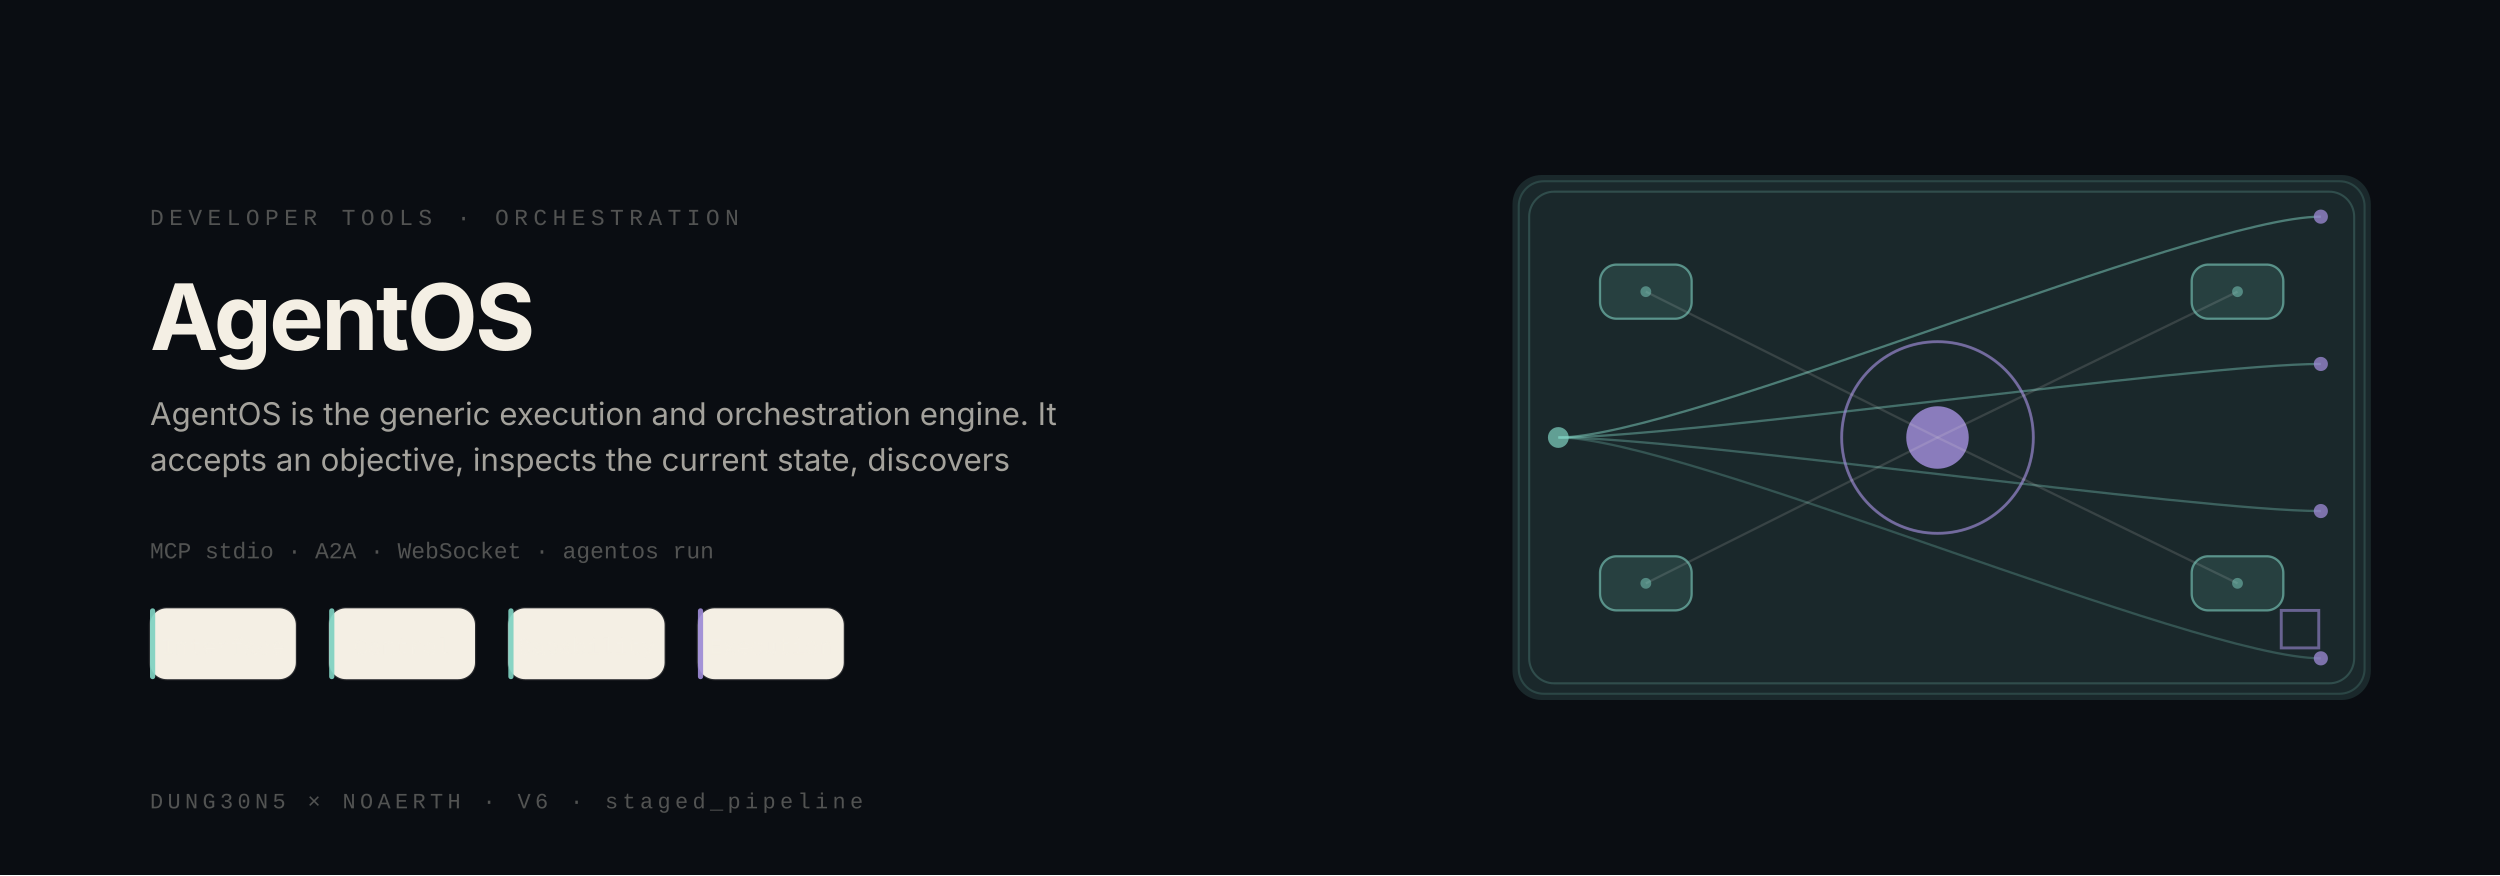
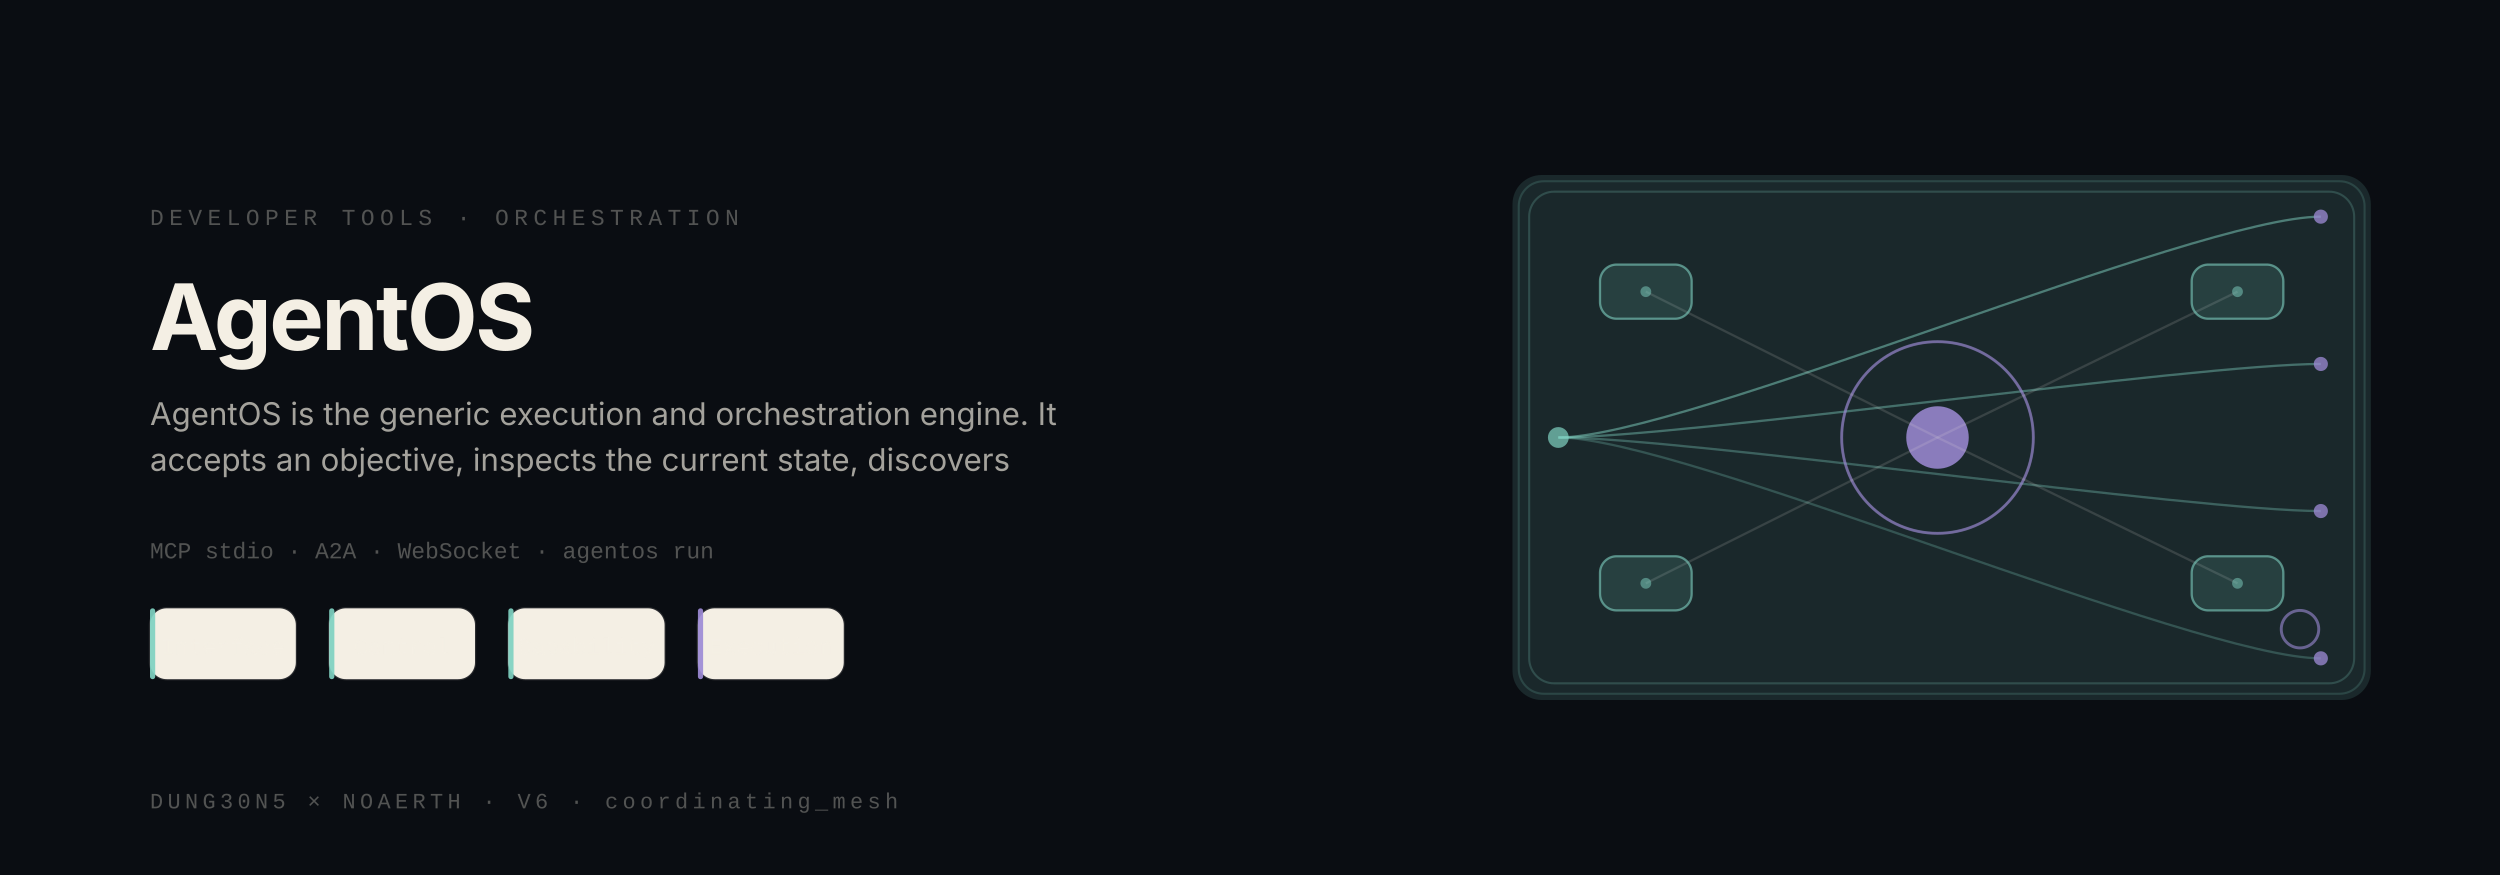
<svg xmlns="http://www.w3.org/2000/svg" viewBox="0 0 1200 420" width="1200" height="420" role="img" aria-label="AgentOS: Interface Layer → Control Layer → Capability Layer → Execution Layer">
  <rect width="1200" height="420" fill="#0a0d12" />
  <text x="72" y="108" font-family="ui-monospace, SFMono-Regular, Menlo, Monaco, Consolas, 'Liberation Mono', monospace" font-size="11" letter-spacing="2.6" fill="#f4efe44f">DEVELOPER TOOLS · ORCHESTRATION</text>
  <text x="72" y="168" font-family="-apple-system, BlinkMacSystemFont, 'Segoe UI', Inter, Helvetica, Arial, sans-serif" font-size="44" font-weight="660" letter-spacing="-1.2" fill="#f4efe4">AgentOS</text>
  <text x="72" y="204" font-family="-apple-system, BlinkMacSystemFont, 'Segoe UI', Inter, Helvetica, Arial, sans-serif" font-size="15" fill="#f4efe4a8">AgentOS is the generic execution and orchestration engine. It</text>
  <text x="72" y="226" font-family="-apple-system, BlinkMacSystemFont, 'Segoe UI', Inter, Helvetica, Arial, sans-serif" font-size="15" fill="#f4efe4a8">accepts an objective, inspects the current state, discovers</text>
  <text x="72" y="268" font-family="ui-monospace, SFMono-Regular, Menlo, Monaco, Consolas, 'Liberation Mono', monospace" font-size="11" fill="#f4efe44f">MCP stdio · A2A · WebSocket · agentos run</text>
  <rect x="72.0" y="292.0" width="70.0" height="34.0" rx="8" fill="#f4efe4" stroke="#f4efe424" stroke-width="1.1" />
  <rect x="72.0" y="292.0" width="2.5" height="34.0" rx="1.2" fill="#7fd1c1" opacity="0.92" />
  <text x="107.0" y="314" font-family="ui-monospace, SFMono-Regular, Menlo, Monaco, Consolas, 'Liberation Mono', monospace" font-size="11" fill="#f4efe4" fill-opacity="0.82" text-anchor="middle">Interface</text>
  <rect x="158.0" y="292.0" width="70.0" height="34.0" rx="8" fill="#f4efe4" stroke="#f4efe424" stroke-width="1.1" />
  <rect x="158.0" y="292.0" width="2.5" height="34.0" rx="1.2" fill="#7fd1c1" opacity="0.92" />
  <text x="193.0" y="314" font-family="ui-monospace, SFMono-Regular, Menlo, Monaco, Consolas, 'Liberation Mono', monospace" font-size="11" fill="#f4efe4" fill-opacity="0.82" text-anchor="middle">Control</text>
  <rect x="244.0" y="292.0" width="75.0" height="34.0" rx="8" fill="#f4efe4" stroke="#f4efe424" stroke-width="1.1" />
  <rect x="244.0" y="292.0" width="2.5" height="34.0" rx="1.2" fill="#7fd1c1" opacity="0.92" />
  <text x="281.5" y="314" font-family="ui-monospace, SFMono-Regular, Menlo, Monaco, Consolas, 'Liberation Mono', monospace" font-size="11" fill="#f4efe4" fill-opacity="0.82" text-anchor="middle">Capability</text>
  <rect x="335.0" y="292.0" width="70.0" height="34.0" rx="8" fill="#f4efe4" stroke="#f4efe424" stroke-width="1.1" />
  <rect x="335.0" y="292.0" width="2.5" height="34.0" rx="1.2" fill="#9d8bd6" opacity="0.92" />
  <text x="370.0" y="314" font-family="ui-monospace, SFMono-Regular, Menlo, Monaco, Consolas, 'Liberation Mono', monospace" font-size="11" fill="#f4efe4" fill-opacity="0.82" text-anchor="middle">Execution</text>
  <rect x="726.0" y="84.0" width="412.0" height="252.0" rx="14" fill="#7fd1c1" fill-opacity="0.14" />
  <rect x="729.0" y="87.0" width="406.0" height="246.0" rx="12" fill="none" stroke="#7fd1c1" stroke-width="1" stroke-opacity="0.18" />
  <circle cx="748.0" cy="210.0" r="5" fill="#7fd1c1" opacity="0.7" />
  <path d="M748.0 210.0 C808.0 210.0 1054.0 104.0 1114.0 104.0" fill="none" stroke="#7fd1c1" stroke-width="1.1" opacity="0.50" />
  <circle cx="1114.0" cy="104.0" r="3.4" fill="#9d8bd6" opacity="0.75" />
  <path d="M748.0 210.0 C808.0 210.0 1054.0 174.7 1114.0 174.7" fill="none" stroke="#7fd1c1" stroke-width="1.1" opacity="0.42" />
  <circle cx="1114.0" cy="174.7" r="3.4" fill="#9d8bd6" opacity="0.75" />
  <path d="M748.0 210.0 C808.0 210.0 1054.0 245.3 1114.0 245.3" fill="none" stroke="#7fd1c1" stroke-width="1.1" opacity="0.34" />
  <circle cx="1114.0" cy="245.3" r="3.4" fill="#9d8bd6" opacity="0.75" />
  <path d="M748.0 210.0 C808.0 210.0 1054.0 316.0 1114.0 316.0" fill="none" stroke="#7fd1c1" stroke-width="1.1" opacity="0.26" />
  <circle cx="1114.0" cy="316.0" r="3.4" fill="#9d8bd6" opacity="0.75" />
  <rect x="734.0" y="92.0" width="396.0" height="236.0" rx="12" fill="none" stroke="#7fd1c1" stroke-width="1" stroke-opacity="0.22" />
-   <path d="M1095.0 293.0 h18 v18 h-18 z" fill="none" stroke="#9d8bd6" stroke-width="1.4" opacity="0.6" />
+   <circle cx="1104.0" cy="302.0" r="9" fill="none" stroke="#9d8bd6" stroke-width="1.4" opacity="0.6" />
  <circle cx="930" cy="210" r="46" fill="none" stroke="#9d8bd6" stroke-width="1.4" opacity="0.55" />
  <circle cx="930" cy="210" r="15" fill="#9d8bd6" opacity="0.85" />
  <circle cx="930.0" cy="210.0" r="46.0" fill="none" stroke="#9d8bd6" stroke-width="1.1" opacity="0.28" />
  <line x1="790" y1="140" x2="930" y2="210" stroke="#f4efe424" stroke-width="1.1" />
  <circle cx="790.0" cy="140.0" r="2.6" fill="#7fd1c1" opacity="0.5" />
  <rect x="768" y="127" width="44" height="26" rx="8" fill="#7fd1c1" fill-opacity="0.14" stroke="#7fd1c1" stroke-width="1.1" stroke-opacity="0.6" opacity="1" />
  <line x1="1074" y1="140" x2="930" y2="210" stroke="#f4efe424" stroke-width="1.1" />
  <circle cx="1074.0" cy="140.0" r="2.6" fill="#7fd1c1" opacity="0.5" />
  <rect x="1052" y="127" width="44" height="26" rx="8" fill="#7fd1c1" fill-opacity="0.14" stroke="#7fd1c1" stroke-width="1.1" stroke-opacity="0.6" opacity="1" />
  <line x1="790" y1="280" x2="930" y2="210" stroke="#f4efe424" stroke-width="1.1" />
  <circle cx="790.0" cy="280.0" r="2.6" fill="#7fd1c1" opacity="0.5" />
  <rect x="768" y="267" width="44" height="26" rx="8" fill="#7fd1c1" fill-opacity="0.14" stroke="#7fd1c1" stroke-width="1.1" stroke-opacity="0.6" opacity="1" />
  <line x1="1074" y1="280" x2="930" y2="210" stroke="#f4efe424" stroke-width="1.1" />
  <circle cx="1074.0" cy="280.0" r="2.6" fill="#7fd1c1" opacity="0.5" />
  <rect x="1052" y="267" width="44" height="26" rx="8" fill="#7fd1c1" fill-opacity="0.14" stroke="#7fd1c1" stroke-width="1.1" stroke-opacity="0.6" opacity="1" />
-   <text x="72" y="388" font-family="ui-monospace, SFMono-Regular, Menlo, Monaco, Consolas, 'Liberation Mono', monospace" font-size="10.5" letter-spacing="2.1" fill="#f4efe44f">DUNG30N5 × NOAERTH · V6 · staged_pipeline</text>
+   <text x="72" y="388" font-family="ui-monospace, SFMono-Regular, Menlo, Monaco, Consolas, 'Liberation Mono', monospace" font-size="10.5" letter-spacing="2.1" fill="#f4efe44f">DUNG30N5 × NOAERTH · V6 · coordinating_mesh</text>
</svg>
